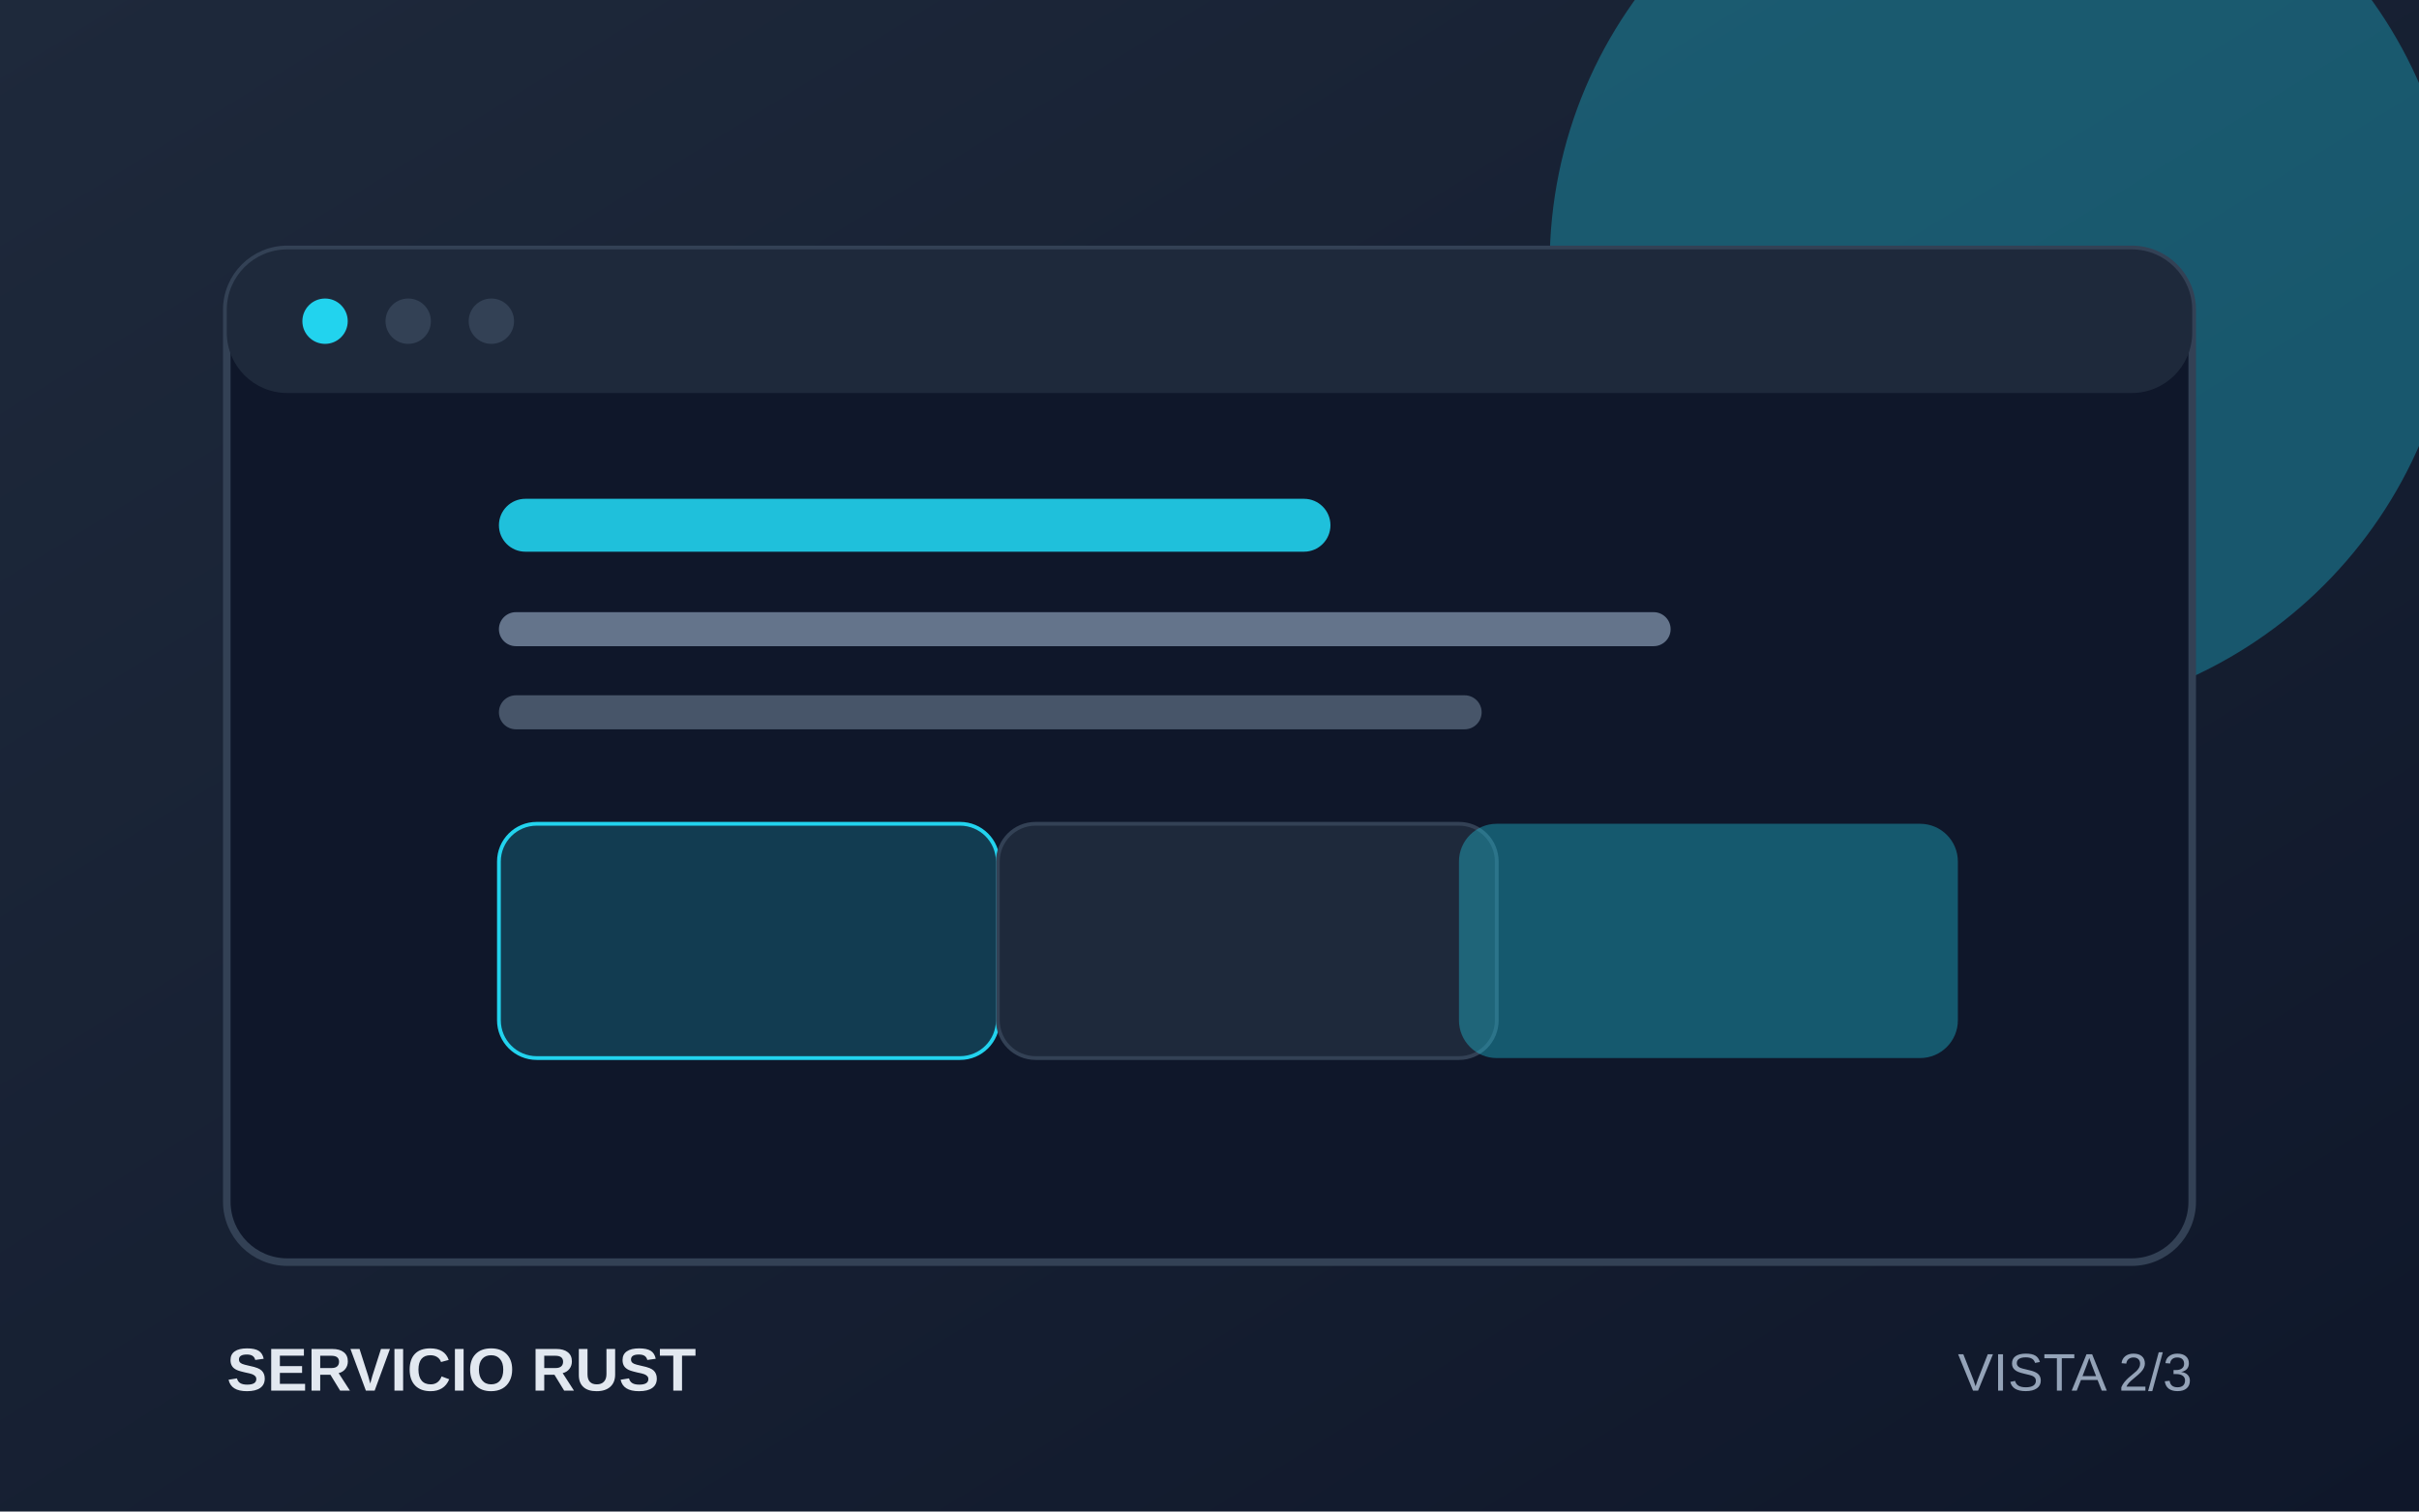
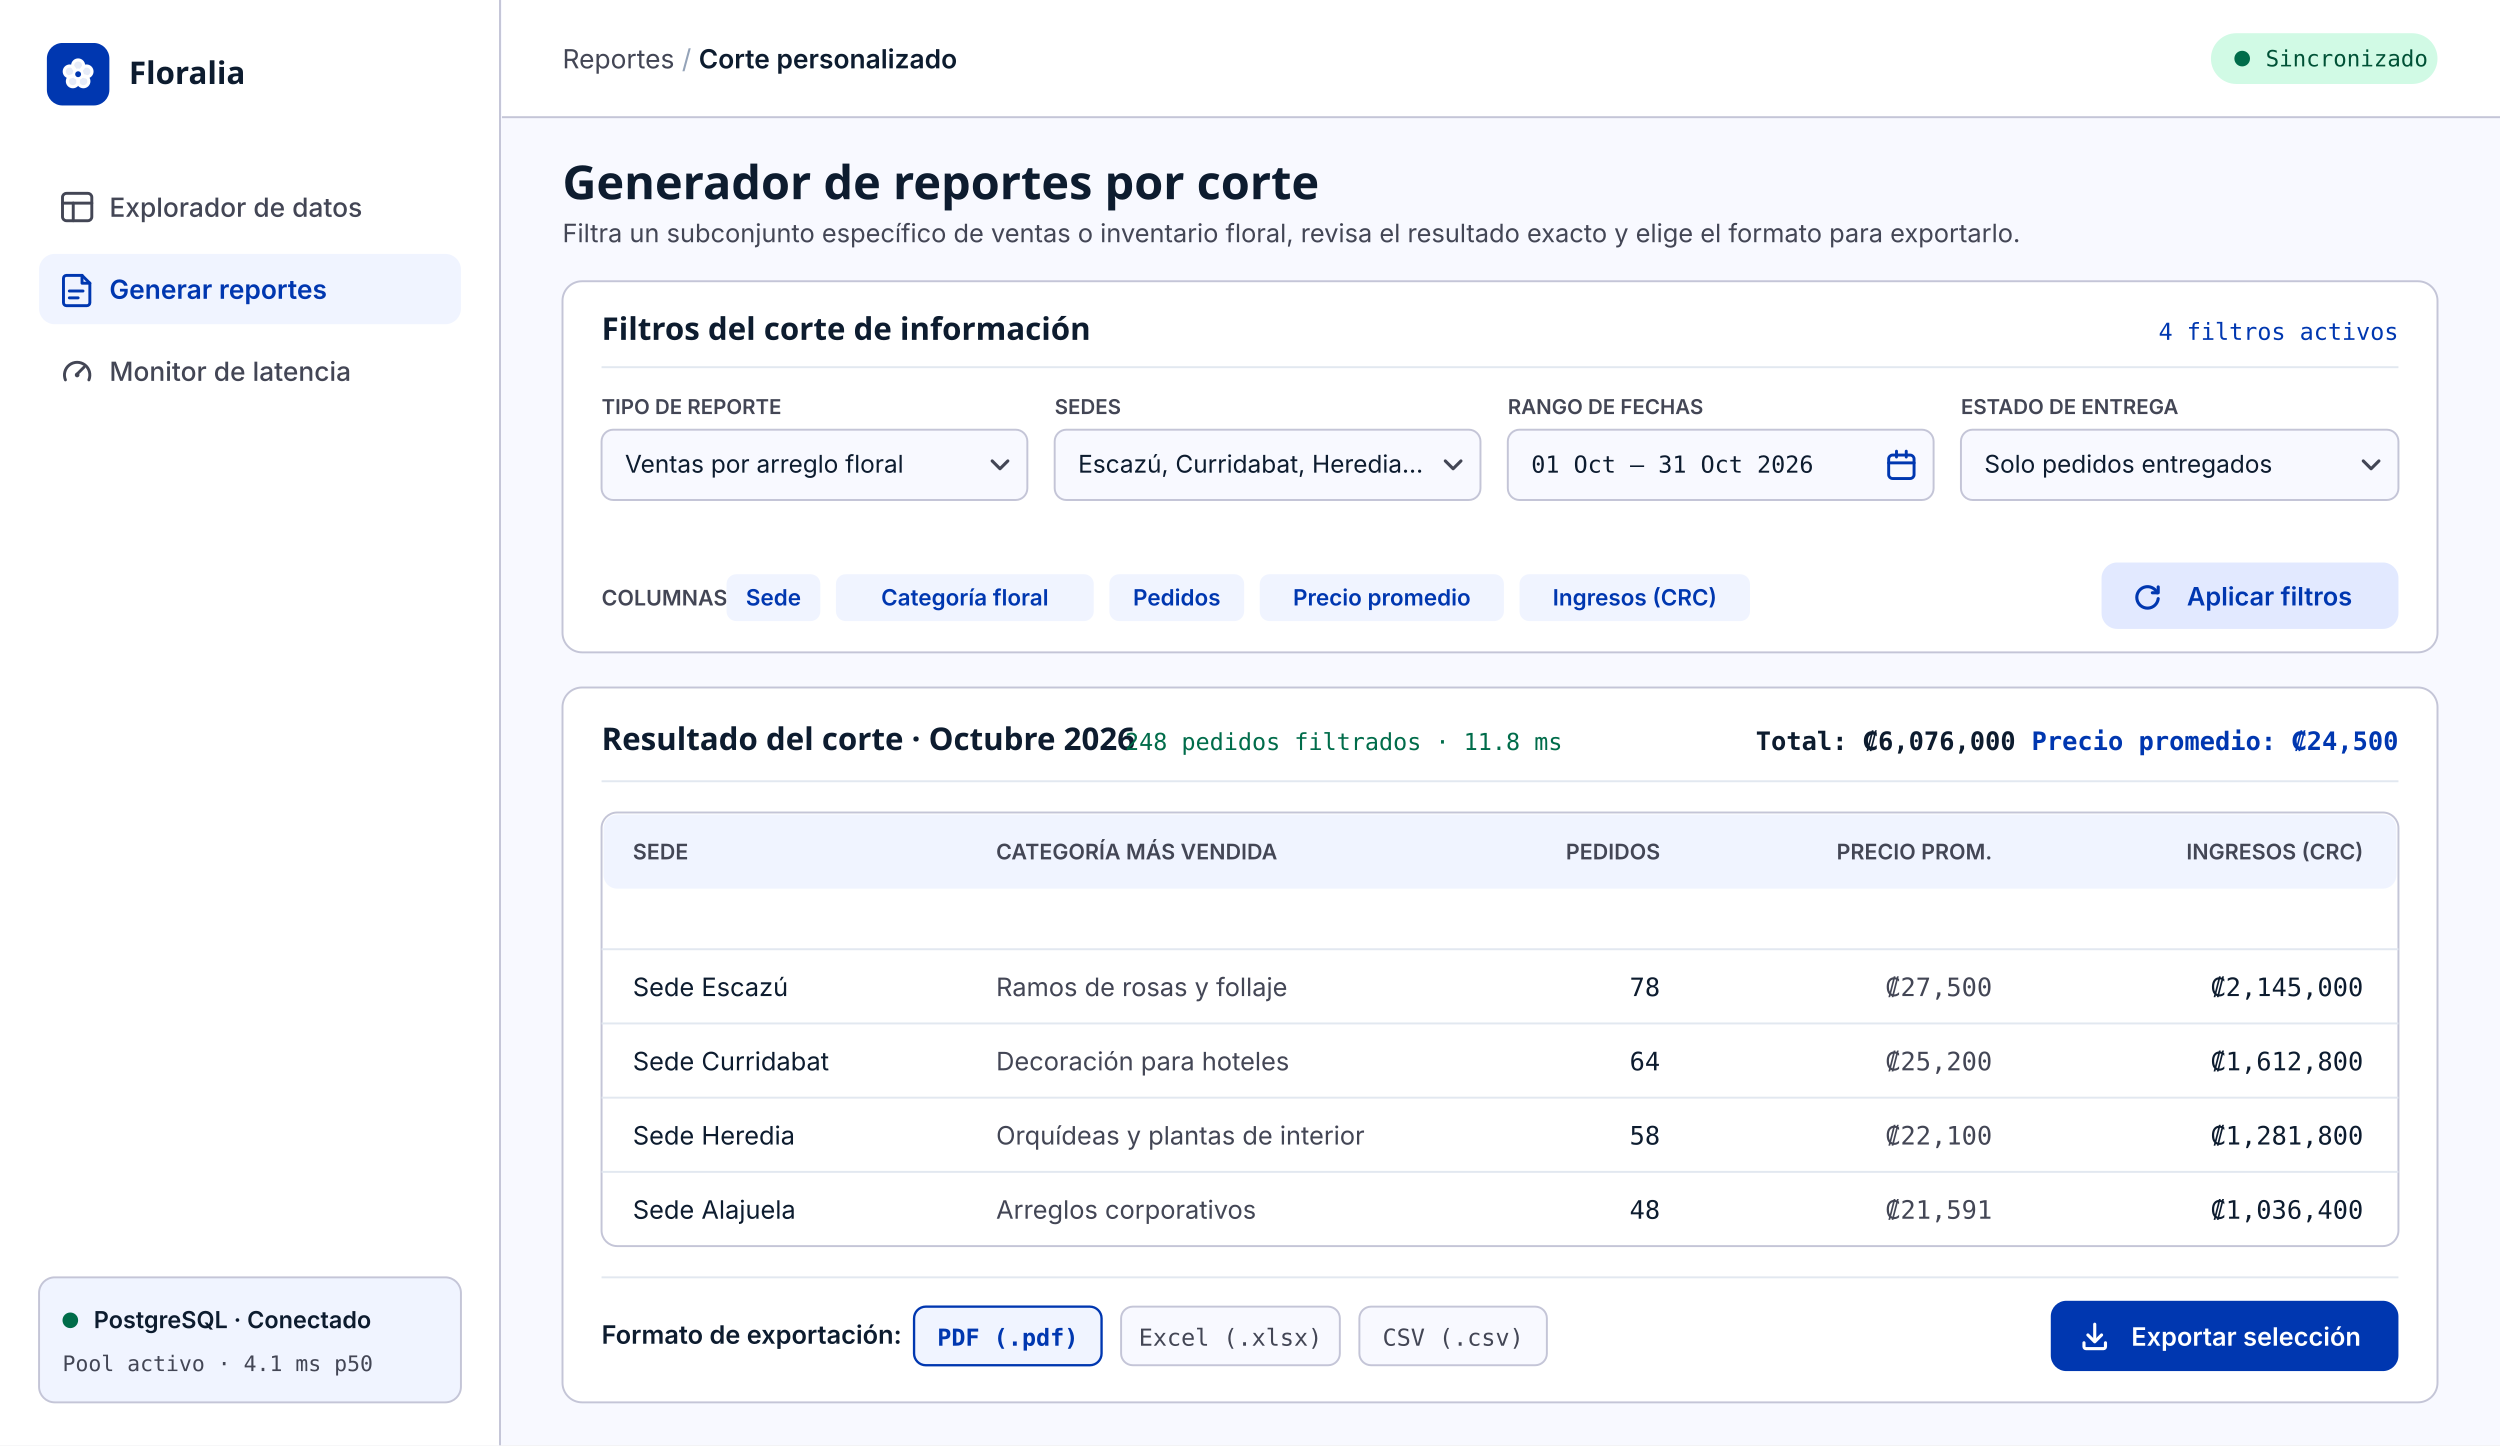
- <svg xmlns="http://www.w3.org/2000/svg" viewBox="0 0 640 400" role="img" aria-label="SERVICIO RUST - VISTA 2/3">
-   <defs>
-     <linearGradient id="g41" x1="0" y1="0" x2="1" y2="1">
-       <stop stop-color="#1e293b" />
-       <stop offset="1" stop-color="#0f172a" />
-     </linearGradient>
-   </defs>
-   <rect width="640" height="400" fill="url(#g41)" />
-   <circle cx="530" cy="70" r="120" fill="#22d3ee" fill-opacity="0.32" />
-   <rect x="60" y="66" width="520" height="268" rx="16" fill="#0f172a" stroke="#334155" stroke-width="2" />
-   <rect x="60" y="66" width="520" height="38" rx="16" fill="#1e293b" />
-   <circle cx="86" cy="85" r="6" fill="#22d3ee" />
-   <circle cx="108" cy="85" r="6" fill="#334155" />
-   <circle cx="130" cy="85" r="6" fill="#334155" />
-   <rect x="132" y="132" width="220" height="14" rx="7" fill="#22d3ee" fill-opacity="0.9" />
-   <rect x="132" y="162" width="310" height="9" rx="4.5" fill="#64748b" />
-   <rect x="132" y="184" width="260" height="9" rx="4.5" fill="#475569" />
-   <rect x="132" y="218" width="132" height="62" rx="10" fill="#22d3ee" fill-opacity="0.2" stroke="#22d3ee" />
-   <rect x="264" y="218" width="132" height="62" rx="10" fill="#1e293b" stroke="#334155" />
-   <rect x="386" y="218" width="132" height="62" rx="10" fill="#22d3ee" fill-opacity="0.35" />
-   <text x="60" y="368" fill="#e2e8f0" font-family="Arial, sans-serif" font-size="16" font-weight="700">SERVICIO RUST</text>
-   <text x="580" y="368" text-anchor="end" fill="#94a3b8" font-family="Arial, sans-serif" font-size="14">VISTA 2/3</text>
+ <svg xmlns="http://www.w3.org/2000/svg" viewBox="0 0 1280 740" width="1280" height="740">
+   <rect width="1280" height="740" fill="#F8F9FF" />
+   <rect x="0" y="0" width="256" height="740" fill="#FFFFFF" />
+   <line x1="256" y1="0" x2="256" y2="740" stroke="#C4C5D7" stroke-width="1" />
+   <rect x="24" y="22" width="32" height="32" rx="8" fill="#0037B0" />
+   <g transform="translate(40,38)" fill="none" stroke="#FFFFFF" stroke-width="1.6" stroke-linecap="round" stroke-linejoin="round">
+     <circle cx="0" cy="-4.5" r="2.8" fill="#FFFFFF" fill-opacity="0.9" />
+     <circle cx="4.3" cy="-1.4" r="2.8" fill="#FFFFFF" fill-opacity="0.9" />
+     <circle cx="2.7" cy="3.6" r="2.8" fill="#FFFFFF" fill-opacity="0.9" />
+     <circle cx="-2.7" cy="3.6" r="2.8" fill="#FFFFFF" fill-opacity="0.9" />
+     <circle cx="-4.3" cy="-1.4" r="2.8" fill="#FFFFFF" fill-opacity="0.9" />
+     <circle cx="0" cy="0" r="2.2" fill="#0037B0" stroke="#FFFFFF" stroke-width="1.4" />
+   </g>
+   <text x="66" y="43" font-family="'Red Hat Display', 'Instrument Sans', system-ui, sans-serif" font-size="16" font-weight="700" fill="#0D1C2F">Floralia</text>
+   <rect x="20" y="88" width="216" height="36" rx="8" fill="transparent" />
+   <g transform="translate(32,99)" fill="none" stroke="#434655" stroke-width="1.5" stroke-linecap="round" stroke-linejoin="round">
+     <rect x="0" y="0" width="15" height="14" rx="2" />
+     <line x1="0" y1="5" x2="15" y2="5" />
+     <line x1="5.5" y1="5" x2="5.5" y2="14" />
+   </g>
+   <text x="56" y="111" font-family="'Instrument Sans', 'Inter', system-ui, -apple-system, sans-serif" font-size="13.5" font-weight="500" fill="#434655">Explorador de datos</text>
+   <rect x="20" y="130" width="216" height="36" rx="8" fill="#F0F4FF" />
+   <g transform="translate(32,141)" fill="none" stroke="#0037B0" stroke-width="1.5" stroke-linecap="round" stroke-linejoin="round">
+     <path d="M2 0h8l4 4v10a1.5 1.5 0 0 1-1.5 1.5h-10.5A1.5 1.5 0 0 1 0.5 14V1.5A1.5 1.5 0 0 1 2 0z" />
+     <polyline points="10,0 10,4 14,4" />
+     <line x1="3.5" y1="8" x2="10.5" y2="8" />
+     <line x1="3.5" y1="11.5" x2="8" y2="11.5" />
+   </g>
+   <text x="56" y="153" font-family="'Instrument Sans', 'Inter', system-ui, -apple-system, sans-serif" font-size="13.5" font-weight="600" fill="#0037B0">Generar reportes</text>
+   <rect x="20" y="172" width="216" height="36" rx="8" fill="transparent" />
+   <g transform="translate(32,183)" fill="none" stroke="#434655" stroke-width="1.5" stroke-linecap="round" stroke-linejoin="round">
+     <path d="M1.5 11.5a6.5 6.5 0 1 1 12 0" />
+     <line x1="7.5" y1="8.5" x2="11" y2="5" />
+     <circle cx="7.5" cy="9" r="1.2" fill="#434655" stroke="none" />
+   </g>
+   <text x="56" y="195" font-family="'Instrument Sans', 'Inter', system-ui, -apple-system, sans-serif" font-size="13.5" font-weight="500" fill="#434655">Monitor de latencia</text>
+   <rect x="20" y="654" width="216" height="64" rx="8" fill="#F0F4FF" stroke="#C4C5D7" stroke-width="1" />
+   <circle cx="36" cy="676" r="4" fill="#006C4A" />
+   <text x="48" y="680" font-family="'Instrument Sans', 'Inter', system-ui, -apple-system, sans-serif" font-size="12" font-weight="600" fill="#0D1C2F">PostgreSQL · Conectado</text>
+   <text x="32" y="702" font-family="'Spline Sans Mono', 'JetBrains Mono', ui-monospace, monospace" font-size="11" fill="#434655">Pool activo · 4.1 ms p50</text>
+   <rect x="257" y="0" width="1023" height="60" fill="#FFFFFF" />
+   <line x1="257" y1="60" x2="1280" y2="60" stroke="#C4C5D7" stroke-width="1" />
+   <text x="288" y="35" font-family="'Instrument Sans', 'Inter', system-ui, -apple-system, sans-serif" font-size="13.5" fill="#434655">Reportes  <tspan fill="#94A3B8">/</tspan>
+     <tspan font-weight="600" fill="#0D1C2F">Corte personalizado</tspan>
+   </text>
+   <rect x="1132" y="17" width="116" height="26" rx="13" fill="#D1FAE5" />
+   <circle cx="1148" cy="30" r="4" fill="#006C4A" />
+   <text x="1160" y="34" font-family="'Spline Sans Mono', 'JetBrains Mono', ui-monospace, monospace" font-size="11.5" font-weight="500" fill="#005136">Sincronizado</text>
+   <text x="288" y="102" font-family="'Red Hat Display', 'Instrument Sans', system-ui, sans-serif" font-size="24" font-weight="700" fill="#0D1C2F">Generador de reportes por corte</text>
+   <text x="288" y="124" font-family="'Instrument Sans', 'Inter', system-ui, -apple-system, sans-serif" font-size="13" fill="#434655">Filtra un subconjunto específico de ventas o inventario floral, revisa el resultado exacto y elige el formato para exportarlo.</text>
+   <rect x="288" y="144" width="960" height="190" rx="10" fill="#FFFFFF" stroke="#C4C5D7" stroke-width="1" />
+   <text x="308" y="174" font-family="'Red Hat Display', 'Instrument Sans', system-ui, sans-serif" font-size="16" font-weight="600" fill="#0D1C2F">Filtros del corte de información</text>
+   <text x="1228" y="174" text-anchor="end" font-family="'Spline Sans Mono', 'JetBrains Mono', ui-monospace, monospace" font-size="12" fill="#0037B0">4 filtros activos</text>
+   <line x1="308" y1="188" x2="1228" y2="188" stroke="#E2E8F0" stroke-width="1" />
+   <text x="308" y="212" font-family="'Instrument Sans', 'Inter', system-ui, -apple-system, sans-serif" font-size="10.5" font-weight="600" fill="#434655">TIPO DE REPORTE</text>
+   <rect x="308" y="220" width="218" height="36" rx="6" fill="#F8F9FF" stroke="#C4C5D7" stroke-width="1" />
+   <text x="320" y="242" font-family="'Instrument Sans', 'Inter', system-ui, -apple-system, sans-serif" font-size="12.5" fill="#0D1C2F">Ventas por arreglo floral</text>
+   <polyline points="508,236 512,240 516,236" fill="none" stroke="#434655" stroke-width="1.6" stroke-linecap="round" stroke-linejoin="round" />
+   <text x="540" y="212" font-family="'Instrument Sans', 'Inter', system-ui, -apple-system, sans-serif" font-size="10.5" font-weight="600" fill="#434655">SEDES</text>
+   <rect x="540" y="220" width="218" height="36" rx="6" fill="#F8F9FF" stroke="#C4C5D7" stroke-width="1" />
+   <text x="552" y="242" font-family="'Instrument Sans', 'Inter', system-ui, -apple-system, sans-serif" font-size="12.5" fill="#0D1C2F">Escazú, Curridabat, Heredia...</text>
+   <polyline points="740,236 744,240 748,236" fill="none" stroke="#434655" stroke-width="1.6" stroke-linecap="round" stroke-linejoin="round" />
+   <text x="772" y="212" font-family="'Instrument Sans', 'Inter', system-ui, -apple-system, sans-serif" font-size="10.5" font-weight="600" fill="#434655">RANGO DE FECHAS</text>
+   <rect x="772" y="220" width="218" height="36" rx="6" fill="#F8F9FF" stroke="#C4C5D7" stroke-width="1" />
+   <text x="784" y="242" font-family="'Spline Sans Mono', 'JetBrains Mono', ui-monospace, monospace" font-size="12" fill="#0D1C2F">01 Oct — 31 Oct 2026</text>
+   <g transform="translate(967,231)" fill="none" stroke="#0037B0" stroke-width="1.5" stroke-linecap="round" stroke-linejoin="round">
+     <rect x="0" y="2" width="13" height="12" rx="2" />
+     <line x1="0" y1="6" x2="13" y2="6" />
+     <line x1="4" y1="0" x2="4" y2="3" />
+     <line x1="9" y1="0" x2="9" y2="3" />
+   </g>
+   <text x="1004" y="212" font-family="'Instrument Sans', 'Inter', system-ui, -apple-system, sans-serif" font-size="10.5" font-weight="600" fill="#434655">ESTADO DE ENTREGA</text>
+   <rect x="1004" y="220" width="224" height="36" rx="6" fill="#F8F9FF" stroke="#C4C5D7" stroke-width="1" />
+   <text x="1016" y="242" font-family="'Instrument Sans', 'Inter', system-ui, -apple-system, sans-serif" font-size="12.5" fill="#0D1C2F">Solo pedidos entregados</text>
+   <polyline points="1210,236 1214,240 1218,236" fill="none" stroke="#434655" stroke-width="1.6" stroke-linecap="round" stroke-linejoin="round" />
+   <text x="308" y="310" font-family="'Instrument Sans', 'Inter', system-ui, -apple-system, sans-serif" font-size="11" font-weight="600" fill="#434655">COLUMNAS:</text>
+   <rect x="372" y="294" width="48" height="24" rx="5" fill="#F0F4FF" />
+   <text x="396.0" y="310" text-anchor="middle" font-family="'Instrument Sans', 'Inter', system-ui, -apple-system, sans-serif" font-size="11.5" font-weight="600" fill="#0037B0">Sede</text>
+   <rect x="428" y="294" width="132" height="24" rx="5" fill="#F0F4FF" />
+   <text x="494.0" y="310" text-anchor="middle" font-family="'Instrument Sans', 'Inter', system-ui, -apple-system, sans-serif" font-size="11.5" font-weight="600" fill="#0037B0">Categoría floral</text>
+   <rect x="568" y="294" width="69" height="24" rx="5" fill="#F0F4FF" />
+   <text x="602.5" y="310" text-anchor="middle" font-family="'Instrument Sans', 'Inter', system-ui, -apple-system, sans-serif" font-size="11.5" font-weight="600" fill="#0037B0">Pedidos</text>
+   <rect x="645" y="294" width="125" height="24" rx="5" fill="#F0F4FF" />
+   <text x="707.5" y="310" text-anchor="middle" font-family="'Instrument Sans', 'Inter', system-ui, -apple-system, sans-serif" font-size="11.5" font-weight="600" fill="#0037B0">Precio promedio</text>
+   <rect x="778" y="294" width="118" height="24" rx="5" fill="#F0F4FF" />
+   <text x="837.0" y="310" text-anchor="middle" font-family="'Instrument Sans', 'Inter', system-ui, -apple-system, sans-serif" font-size="11.5" font-weight="600" fill="#0037B0">Ingresos (CRC)</text>
+   <rect x="1076" y="288" width="152" height="34" rx="8" fill="#E2E9FF" />
+   <g transform="translate(1092,298)" fill="none" stroke="#0037B0" stroke-width="1.6" stroke-linecap="round" stroke-linejoin="round">
+     <path d="M12.5 5.5A5.5 5.5 0 1 0 13 8.5" />
+     <polyline points="10,5.5 13,5.5 13,2.5" />
+   </g>
+   <text x="1162" y="310" text-anchor="middle" font-family="'Instrument Sans', 'Inter', system-ui, -apple-system, sans-serif" font-size="13" font-weight="600" fill="#0037B0">Aplicar filtros</text>
+   <rect x="288" y="352" width="960" height="366" rx="10" fill="#FFFFFF" stroke="#C4C5D7" stroke-width="1" />
+   <text x="308" y="384" font-family="'Red Hat Display', 'Instrument Sans', system-ui, sans-serif" font-size="16" font-weight="600" fill="#0D1C2F">Resultado del corte · Octubre 2026</text>
+   <text x="576" y="384" font-family="'Spline Sans Mono', 'JetBrains Mono', ui-monospace, monospace" font-size="12" fill="#006C4A">248 pedidos filtrados · 11.8 ms</text>
+   <text x="1032" y="384" text-anchor="end" font-family="'Spline Sans Mono', 'JetBrains Mono', ui-monospace, monospace" font-size="13" font-weight="600" fill="#0D1C2F">Total: ₡6,076,000</text>
+   <text x="1228" y="384" text-anchor="end" font-family="'Spline Sans Mono', 'JetBrains Mono', ui-monospace, monospace" font-size="13" font-weight="600" fill="#0037B0">Precio promedio: ₡24,500</text>
+   <line x1="308" y1="400" x2="1228" y2="400" stroke="#E2E8F0" stroke-width="1" />
+   <rect x="308" y="416" width="920" height="222" rx="8" fill="#FFFFFF" stroke="#C4C5D7" stroke-width="1" />
+   <rect x="309" y="417" width="918" height="38" rx="7" fill="#F0F4FF" />
+   <text x="324" y="440" font-family="'Instrument Sans', 'Inter', system-ui, -apple-system, sans-serif" font-size="11" font-weight="600" fill="#434655">SEDE</text>
+   <text x="510" y="440" font-family="'Instrument Sans', 'Inter', system-ui, -apple-system, sans-serif" font-size="11" font-weight="600" fill="#434655">CATEGORÍA MÁS VENDIDA</text>
+   <text x="850" y="440" text-anchor="end" font-family="'Instrument Sans', 'Inter', system-ui, -apple-system, sans-serif" font-size="11" font-weight="600" fill="#434655">PEDIDOS</text>
+   <text x="1020" y="440" text-anchor="end" font-family="'Instrument Sans', 'Inter', system-ui, -apple-system, sans-serif" font-size="11" font-weight="600" fill="#434655">PRECIO PROM.</text>
+   <text x="1210" y="440" text-anchor="end" font-family="'Instrument Sans', 'Inter', system-ui, -apple-system, sans-serif" font-size="11" font-weight="600" fill="#434655">INGRESOS (CRC)</text>
+   <line x1="308" y1="486" x2="1228" y2="486" stroke="#E2E8F0" stroke-width="1" />
+   <text x="324" y="510" font-family="'Instrument Sans', 'Inter', system-ui, -apple-system, sans-serif" font-size="13" fill="#0D1C2F">Sede Escazú</text>
+   <text x="510" y="510" font-family="'Instrument Sans', 'Inter', system-ui, -apple-system, sans-serif" font-size="13" fill="#434655">Ramos de rosas y follaje</text>
+   <text x="850" y="510" text-anchor="end" font-family="'Spline Sans Mono', 'JetBrains Mono', ui-monospace, monospace" font-size="13" fill="#0D1C2F">78</text>
+   <text x="1020" y="510" text-anchor="end" font-family="'Spline Sans Mono', 'JetBrains Mono', ui-monospace, monospace" font-size="13" fill="#434655">₡27,500</text>
+   <text x="1210" y="510" text-anchor="end" font-family="'Spline Sans Mono', 'JetBrains Mono', ui-monospace, monospace" font-size="13" font-weight="500" fill="#0D1C2F">₡2,145,000</text>
+   <line x1="308" y1="524" x2="1228" y2="524" stroke="#E2E8F0" stroke-width="1" />
+   <text x="324" y="548" font-family="'Instrument Sans', 'Inter', system-ui, -apple-system, sans-serif" font-size="13" fill="#0D1C2F">Sede Curridabat</text>
+   <text x="510" y="548" font-family="'Instrument Sans', 'Inter', system-ui, -apple-system, sans-serif" font-size="13" fill="#434655">Decoración para hoteles</text>
+   <text x="850" y="548" text-anchor="end" font-family="'Spline Sans Mono', 'JetBrains Mono', ui-monospace, monospace" font-size="13" fill="#0D1C2F">64</text>
+   <text x="1020" y="548" text-anchor="end" font-family="'Spline Sans Mono', 'JetBrains Mono', ui-monospace, monospace" font-size="13" fill="#434655">₡25,200</text>
+   <text x="1210" y="548" text-anchor="end" font-family="'Spline Sans Mono', 'JetBrains Mono', ui-monospace, monospace" font-size="13" font-weight="500" fill="#0D1C2F">₡1,612,800</text>
+   <line x1="308" y1="562" x2="1228" y2="562" stroke="#E2E8F0" stroke-width="1" />
+   <text x="324" y="586" font-family="'Instrument Sans', 'Inter', system-ui, -apple-system, sans-serif" font-size="13" fill="#0D1C2F">Sede Heredia</text>
+   <text x="510" y="586" font-family="'Instrument Sans', 'Inter', system-ui, -apple-system, sans-serif" font-size="13" fill="#434655">Orquídeas y plantas de interior</text>
+   <text x="850" y="586" text-anchor="end" font-family="'Spline Sans Mono', 'JetBrains Mono', ui-monospace, monospace" font-size="13" fill="#0D1C2F">58</text>
+   <text x="1020" y="586" text-anchor="end" font-family="'Spline Sans Mono', 'JetBrains Mono', ui-monospace, monospace" font-size="13" fill="#434655">₡22,100</text>
+   <text x="1210" y="586" text-anchor="end" font-family="'Spline Sans Mono', 'JetBrains Mono', ui-monospace, monospace" font-size="13" font-weight="500" fill="#0D1C2F">₡1,281,800</text>
+   <line x1="308" y1="600" x2="1228" y2="600" stroke="#E2E8F0" stroke-width="1" />
+   <text x="324" y="624" font-family="'Instrument Sans', 'Inter', system-ui, -apple-system, sans-serif" font-size="13" fill="#0D1C2F">Sede Alajuela</text>
+   <text x="510" y="624" font-family="'Instrument Sans', 'Inter', system-ui, -apple-system, sans-serif" font-size="13" fill="#434655">Arreglos corporativos</text>
+   <text x="850" y="624" text-anchor="end" font-family="'Spline Sans Mono', 'JetBrains Mono', ui-monospace, monospace" font-size="13" fill="#0D1C2F">48</text>
+   <text x="1020" y="624" text-anchor="end" font-family="'Spline Sans Mono', 'JetBrains Mono', ui-monospace, monospace" font-size="13" fill="#434655">₡21,591</text>
+   <text x="1210" y="624" text-anchor="end" font-family="'Spline Sans Mono', 'JetBrains Mono', ui-monospace, monospace" font-size="13" font-weight="500" fill="#0D1C2F">₡1,036,400</text>
+   <line x1="308" y1="654" x2="1228" y2="654" stroke="#E2E8F0" stroke-width="1" />
+   <text x="308" y="688" font-family="'Instrument Sans', 'Inter', system-ui, -apple-system, sans-serif" font-size="13" font-weight="600" fill="#0D1C2F">Formato de exportación:</text>
+   <rect x="468" y="669" width="96" height="30" rx="6" fill="#F0F4FF" stroke="#0037B0" stroke-width="1.2" />
+   <text x="516" y="689" text-anchor="middle" font-family="'Spline Sans Mono', 'JetBrains Mono', ui-monospace, monospace" font-size="12" font-weight="600" fill="#0037B0">PDF (.pdf)</text>
+   <rect x="574" y="669" width="112" height="30" rx="6" fill="#F8F9FF" stroke="#C4C5D7" stroke-width="1" />
+   <text x="630" y="689" text-anchor="middle" font-family="'Spline Sans Mono', 'JetBrains Mono', ui-monospace, monospace" font-size="12" fill="#434655">Excel (.xlsx)</text>
+   <rect x="696" y="669" width="96" height="30" rx="6" fill="#F8F9FF" stroke="#C4C5D7" stroke-width="1" />
+   <text x="744" y="689" text-anchor="middle" font-family="'Spline Sans Mono', 'JetBrains Mono', ui-monospace, monospace" font-size="12" fill="#434655">CSV (.csv)</text>
+   <rect x="1050" y="666" width="178" height="36" rx="8" fill="#0037B0" />
+   <g transform="translate(1066,677)" fill="none" stroke="#FFFFFF" stroke-width="1.6" stroke-linecap="round" stroke-linejoin="round">
+     <line x1="6.5" y1="1" x2="6.5" y2="9.5" />
+     <polyline points="3,6.5 6.5,10 10,6.5" />
+     <path d="M1 10.5v2a1 1 0 0 0 1 1h9a1 1 0 0 0 1-1v-2" />
+   </g>
+   <text x="1150" y="689" text-anchor="middle" font-family="'Instrument Sans', 'Inter', system-ui, -apple-system, sans-serif" font-size="13" font-weight="600" fill="#FFFFFF">Exportar selección</text>
</svg>
